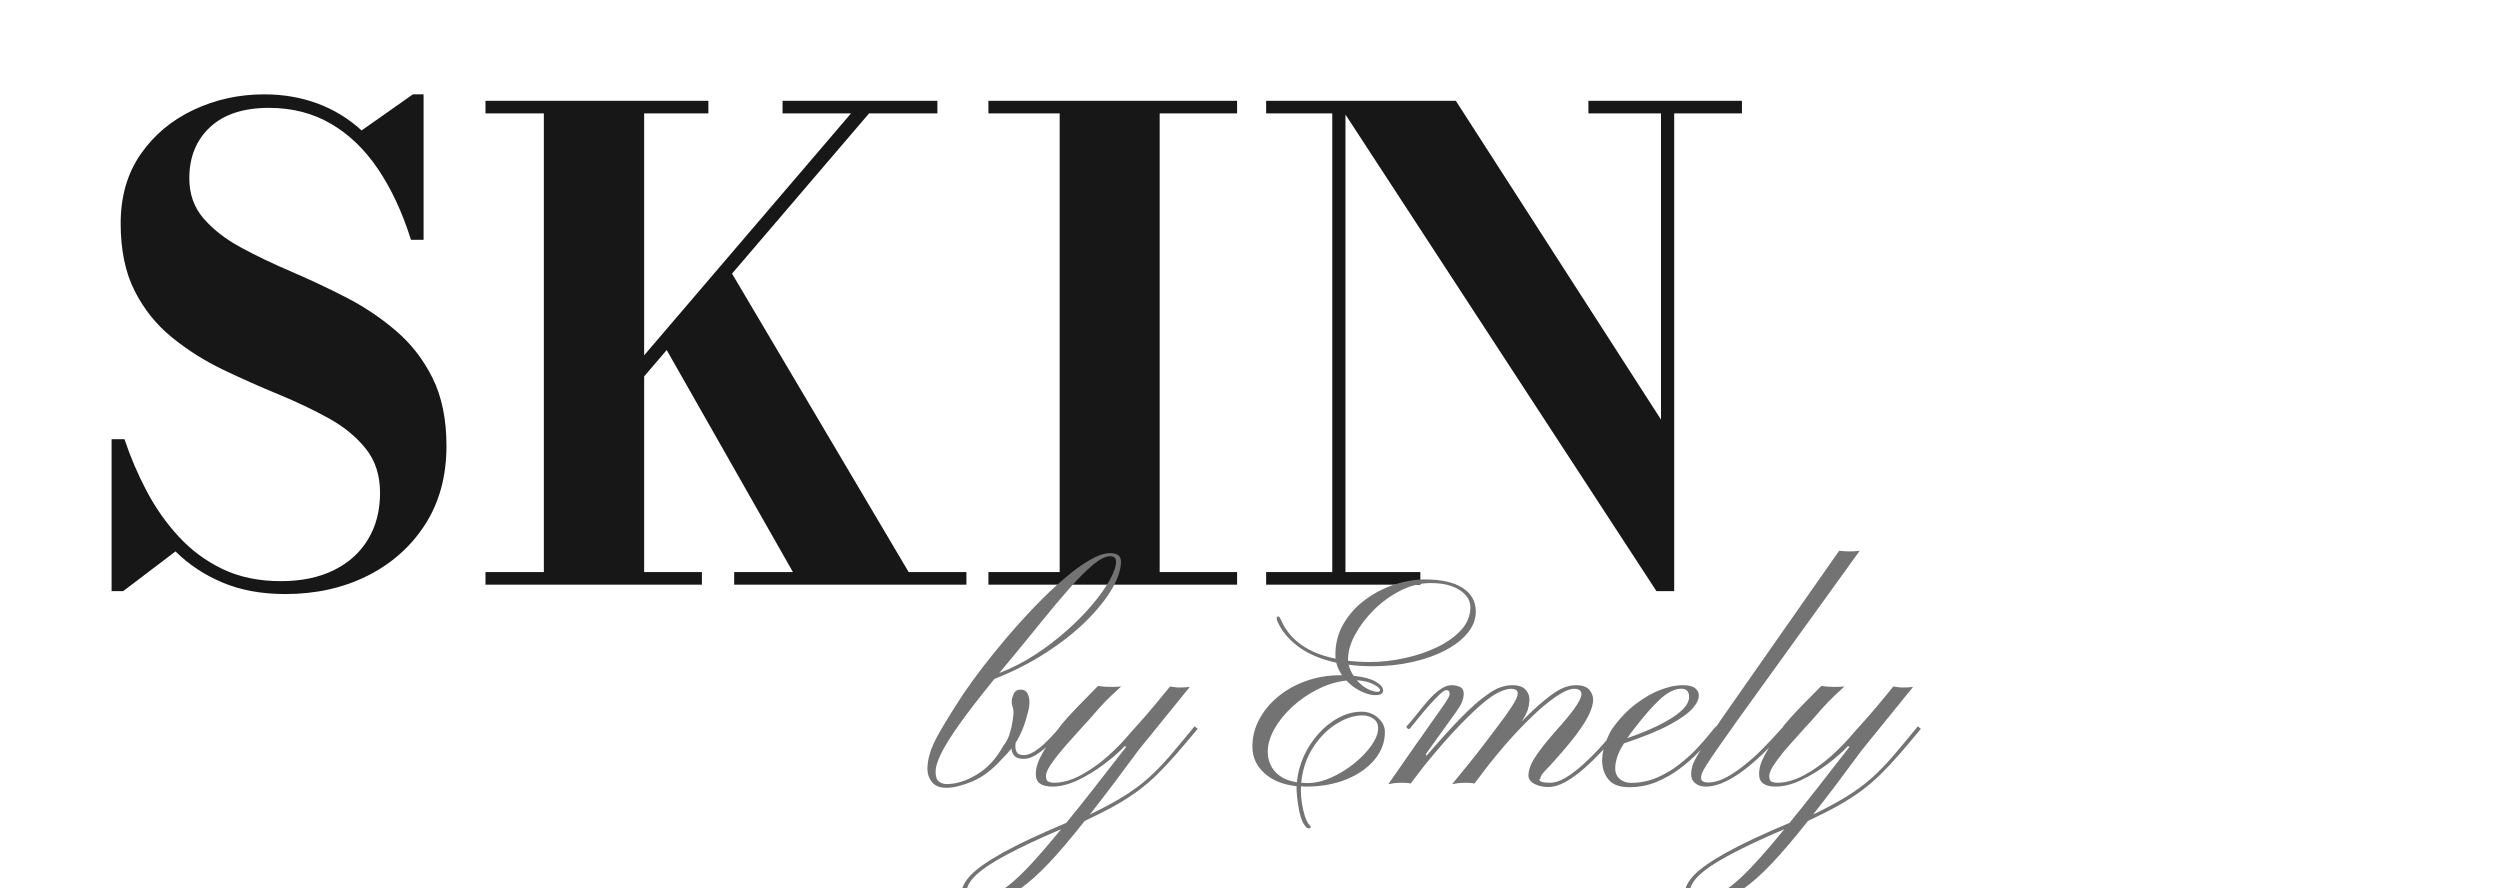
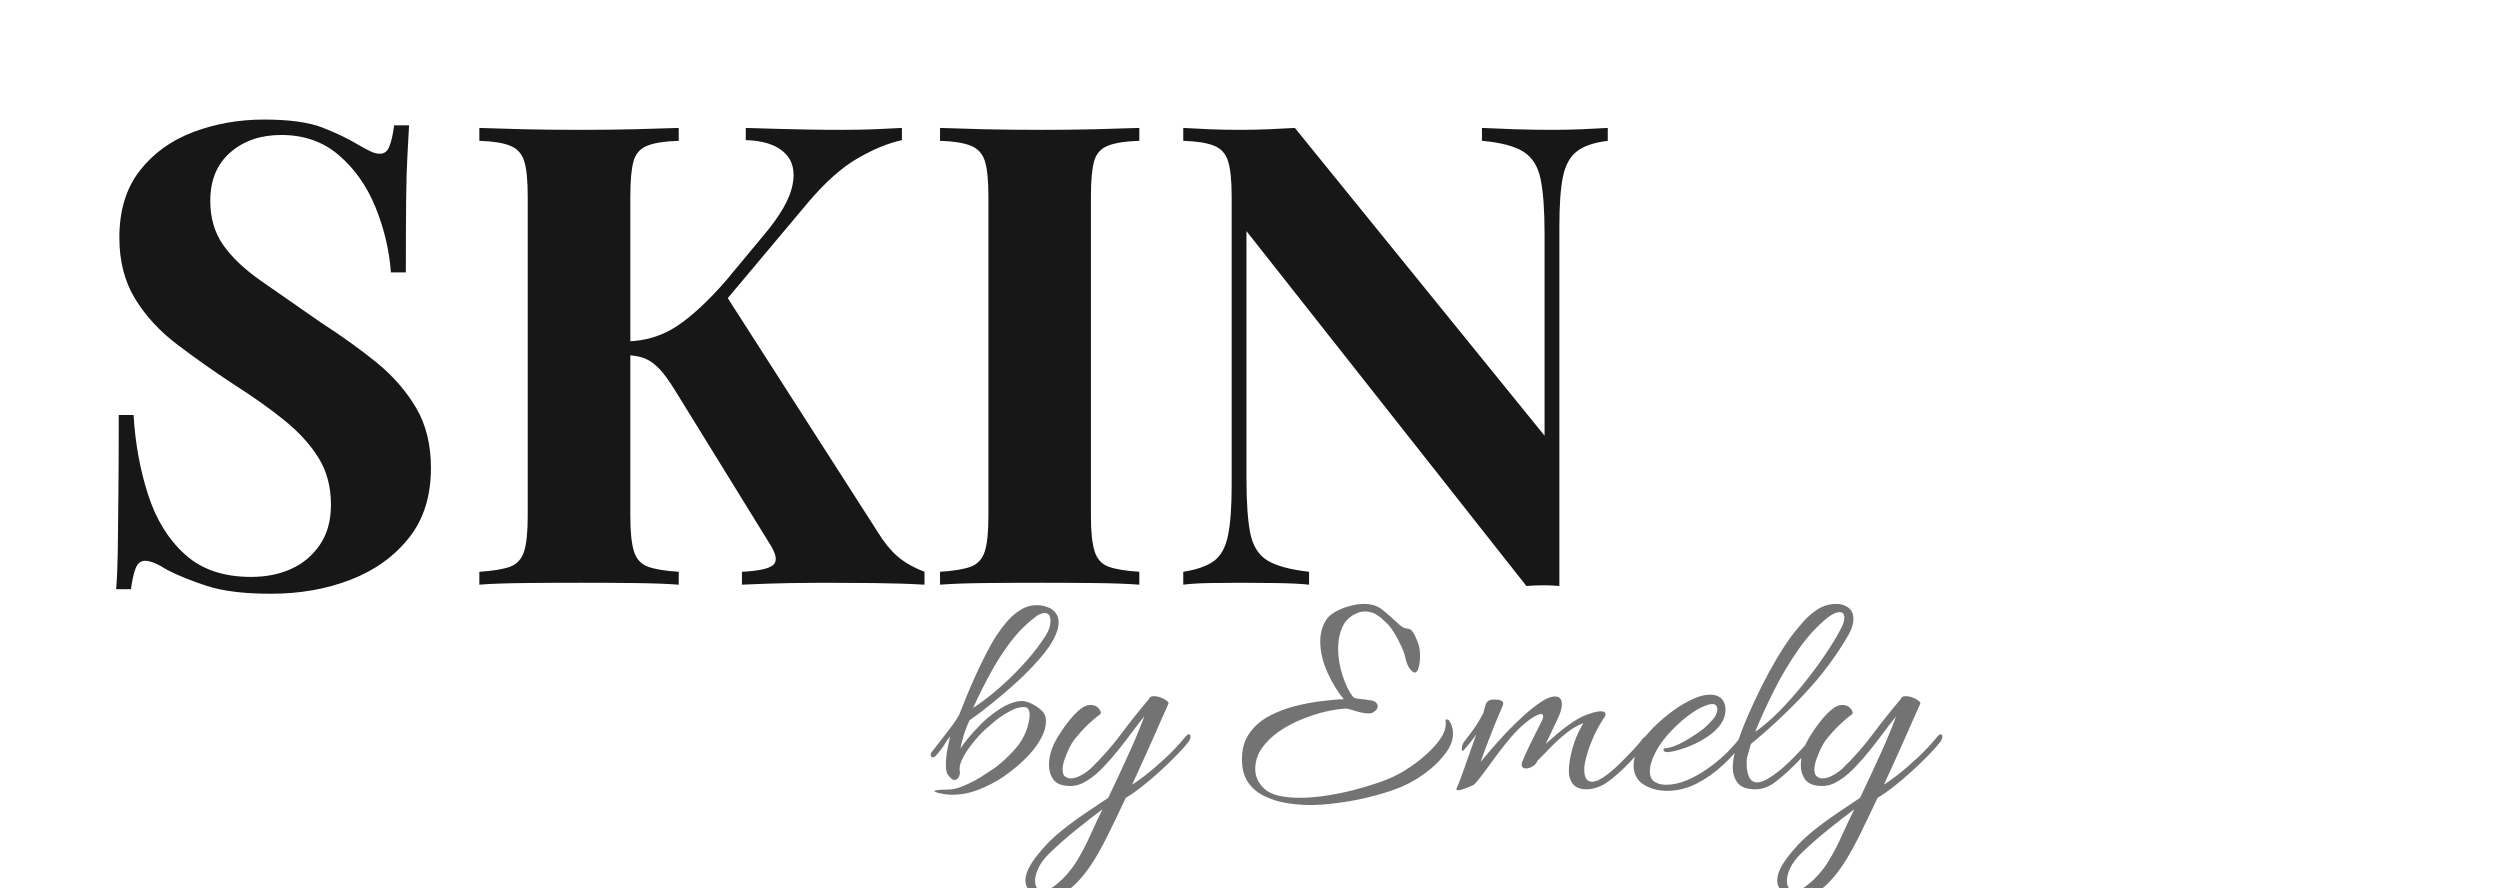
<svg xmlns="http://www.w3.org/2000/svg" viewBox="0 0 248 88" fill="none" role="img" aria-labelledby="logo-header-title">
-   <path fill="#171717" d="M28.32 58.93Q24.77 58.93 22.08 57.79Q19.39 56.66 17.41 54.70L12.22 58.64L11.07 58.64L11.07 43.57L12.35 43.57Q13.22 46.19 14.54 48.70Q15.87 51.22 17.73 53.23Q19.58 55.25 22.08 56.45Q24.58 57.65 27.87 57.65Q30.91 57.65 33.12 56.56Q35.33 55.47 36.51 53.50Q37.70 51.54 37.70 48.88Q37.70 46.29 36.30 44.53Q34.91 42.77 32.62 41.50Q30.34 40.24 27.58 39.10Q24.83 37.97 22.10 36.66Q19.36 35.34 17.06 33.47Q14.75 31.60 13.36 28.86Q11.97 26.13 11.97 22.16Q11.97 18.16 13.95 15.30Q15.94 12.43 19.20 10.90Q22.46 9.36 26.21 9.36Q29.06 9.36 31.50 10.27Q33.95 11.18 35.87 12.94L40.96 9.36L42.02 9.36L42.02 23.79L40.77 23.79Q39.49 19.73 37.52 16.80Q35.55 13.87 32.85 12.29Q30.14 10.70 26.69 10.70Q22.88 10.70 20.83 12.62Q18.78 14.54 18.78 17.68Q18.78 20.02 20.16 21.63Q21.54 23.25 23.81 24.50Q26.08 25.74 28.82 26.91Q31.55 28.08 34.27 29.47Q36.99 30.86 39.26 32.80Q41.54 34.74 42.91 37.50Q44.29 40.27 44.29 44.24Q44.29 48.72 42.18 52.02Q40.06 55.31 36.45 57.12Q32.83 58.93 28.32 58.93M58.11 44.11L56.32 44.11L84.42 11.25L77.63 11.25L77.63 10L92.99 10L92.99 11.25L86.21 11.25L58.11 44.11M69.63 58L48.16 58L48.16 56.75L53.95 56.75L53.95 11.25L48.16 11.25L48.16 10L70.27 10L70.27 11.25L63.90 11.25L63.90 56.75L69.63 56.75L69.63 58M95.87 58L72.83 58L72.83 56.75L78.66 56.75L65.60 33.78L72.19 26.42L90.14 56.75L95.87 56.75L95.87 58M122.72 58L98.05 58L98.05 56.75L105.12 56.75L105.12 11.25L98.05 11.25L98.05 10L122.72 10L122.72 11.25L115.04 11.25L115.04 56.75L122.72 56.75L122.72 58M125.60 10L133.47 10L133.47 56.75L140.90 56.75L140.90 58L125.60 58L125.60 56.75L132.16 56.75L132.16 11.25L125.60 11.25L125.60 10M157.57 10L172.80 10L172.80 11.25L166.08 11.25L166.08 58.64L164.32 58.64L132.58 10L144.42 10L164.77 41.62L164.77 11.25L157.57 11.25" />
-   <path fill="#737373" d="M93.88 78.15Q92.91 78.15 92.45 77.58Q92 77.02 92 76.26Q92 74.85 92.97 73.06Q93.95 71.28 95.59 68.80Q96.37 67.64 97.49 66.18Q98.62 64.71 99.95 63.15Q101.29 61.58 102.71 60.11Q104.13 58.63 105.51 57.45Q106.88 56.26 108.08 55.57Q109.27 54.87 110.13 54.87Q111.20 54.87 111.20 55.71Q111.20 56.85 110.33 58.38Q109.45 59.91 107.79 61.56Q106.14 63.21 103.82 64.71Q101.51 66.22 98.65 67.35Q96.39 70.12 95.12 71.92Q93.85 73.72 93.33 74.81Q92.81 75.89 92.81 76.54Q92.81 77.30 93.15 77.54Q93.49 77.78 93.90 77.78Q95.33 77.78 96.89 76.84Q98.46 75.91 99.53 73.99Q99.95 73.47 100.17 72.76Q100.38 72.05 100.46 71.47Q100.54 70.90 100.54 70.79Q100.55 70.37 100.45 70.11Q100.35 69.86 100.36 69.52Q100.39 69.17 100.58 68.79Q100.76 68.41 101.27 68.41Q101.73 68.41 101.93 68.80Q102.14 69.20 102.12 69.75Q102.11 69.94 102.09 70.14Q102.06 70.34 102 70.53Q101.76 71.53 101.46 72.28Q101.17 73.03 100.75 73.69Q100.73 73.80 100.73 73.91Q100.73 74.02 100.73 74.13Q100.73 74.37 100.86 74.62Q100.99 74.88 101.55 74.91Q102.03 74.91 102.59 74.56Q103.15 74.21 103.67 73.71Q104.19 73.21 104.60 72.75Q105.01 72.29 105.18 72.05L105.49 72.30Q105.26 72.57 104.82 73.06Q104.39 73.55 103.84 74.06Q103.29 74.57 102.71 74.92Q102.12 75.28 101.55 75.28Q100.92 75.28 100.65 75Q100.38 74.72 100.33 74.25Q99.95 74.75 99.40 75.29Q97.96 76.89 96.45 77.52Q94.93 78.15 93.88 78.15M100.42 65.21L99.13 66.76Q100.99 66.05 102.71 64.93Q104.42 63.81 105.88 62.50Q107.34 61.20 108.42 59.90Q109.50 58.61 110.11 57.50Q110.71 56.39 110.71 55.71Q110.71 55.18 110.13 55.18Q109.45 55.18 108.42 56.03Q107.40 56.89 106.12 58.33Q104.85 59.78 103.40 61.56Q101.96 63.35 100.42 65.21M96.67 89.53Q96.04 89.53 95.72 89.21Q95.40 88.88 95.40 88.55Q95.40 87.76 96.31 86.80Q97.23 85.84 99.49 84.58Q101.76 83.32 105.77 81.63Q106.99 80.15 108.45 78.28Q109.92 76.40 111.73 74.07L111.57 74.02Q110.75 74.89 109.51 75.82Q108.27 76.75 106.93 77.39Q105.58 78.03 104.39 78.03Q102.75 78.03 102.75 76.81Q102.75 76.29 102.94 75.74Q103.12 75.19 103.65 74.31Q104.19 73.43 105.26 71.92Q105.93 71.10 106.88 70.13Q107.82 69.17 108.92 68.05Q109.39 68.10 109.61 68.12Q109.84 68.14 110.18 68.14Q110.82 68.14 111.22 68.10Q110.21 69.01 109.60 69.64Q108.99 70.28 108.50 70.86Q108.01 71.44 107.32 72.17Q106.99 72.55 106.40 73.20Q105.81 73.84 105.21 74.56Q104.60 75.29 104.18 75.93Q103.76 76.58 103.76 76.97Q103.76 77.46 104.03 77.55Q104.29 77.65 104.51 77.65Q105.83 77.65 107.23 76.89Q108.63 76.14 109.92 74.99Q111.20 73.84 112.19 72.64Q113.68 71 114.58 69.91Q115.48 68.83 116.07 68.10Q116.23 68.13 116.48 68.16Q116.73 68.20 116.98 68.20Q117.17 68.20 117.50 68.19Q117.84 68.17 118.03 68.14L112.93 74.43Q111.54 76.32 110.35 77.90Q109.15 79.48 108.11 80.80Q110.13 79.83 111.50 78.97Q112.87 78.12 113.93 77.17Q114.98 76.23 116.04 75Q117.09 73.77 118.50 72.05L118.81 72.30Q117.59 73.77 116.63 74.87Q115.67 75.96 114.79 76.83Q113.91 77.69 112.92 78.43Q111.92 79.17 110.65 79.89Q109.37 80.61 107.60 81.44Q105.54 84.05 104.02 85.65Q102.50 87.24 101.30 88.09Q100.10 88.93 99 89.23Q97.90 89.53 96.67 89.53M96.73 89.13Q97.55 89.13 98.34 88.84Q99.13 88.55 100.08 87.81Q101.02 87.07 102.28 85.72Q103.53 84.37 105.26 82.26Q101.92 83.68 99.84 84.80Q97.77 85.91 96.82 86.81Q95.87 87.71 95.87 88.55Q95.87 88.71 96.07 88.92Q96.28 89.13 96.73 89.13M129.85 82.17Q129.79 82.17 129.71 82.15Q129.63 82.12 129.50 81.97Q129.22 81.66 129.03 81.03Q128.84 80.40 128.75 79.68Q128.65 78.97 128.62 78.41L128.62 77.99Q126.61 77.77 125.44 76.71Q124.27 75.66 124.24 74.16Q124.21 72.74 124.87 71.45Q125.53 70.16 126.73 69.15Q127.93 68.14 129.54 67.56Q131.16 66.98 133.04 66.98L133.13 66.98Q132.74 66.44 132.56 65.74Q130.28 65.24 128.83 64.17Q127.38 63.10 126.75 61.70Q126.69 61.59 126.67 61.48Q126.66 61.37 126.66 61.33Q126.66 61.15 126.78 61.15Q126.94 61.15 127.08 61.51Q128.40 64.51 132.49 65.34Q132.47 65.24 132.47 65.01Q132.46 63.29 133.26 61.91Q134.06 60.52 135.38 59.53Q136.71 58.53 138.29 58Q139.87 57.48 141.39 57.48Q143.77 57.48 145.09 58.32Q146.40 59.16 146.40 60.67Q146.40 61.80 145.59 62.79Q144.78 63.78 143.36 64.52Q141.95 65.26 140.11 65.67Q138.26 66.09 136.19 66.09Q134.86 66.09 133.79 65.94Q133.91 66.49 134.28 67.04Q135.71 67.19 136.45 67.61Q137.19 68.04 137.21 68.49Q137.21 68.96 136.44 68.96Q135.80 68.96 135 68.57Q134.20 68.19 133.56 67.51Q132.12 67.67 130.73 68.37Q129.34 69.06 128.21 70.10Q127.08 71.13 126.42 72.32Q125.75 73.50 125.76 74.63Q125.79 75.80 126.53 76.59Q127.26 77.38 128.65 77.60Q128.77 76.29 129.33 75.03Q129.90 73.78 130.79 72.79Q131.68 71.79 132.79 71.20Q133.89 70.60 135.10 70.60Q136 70.60 136.69 71.20Q137.38 71.80 137.38 72.62Q137.38 74.15 136.34 75.38Q135.30 76.61 133.54 77.32Q131.77 78.03 129.59 78.03Q129.44 78.03 129.32 78.02Q129.19 78.01 129.06 78.01Q129.05 78.12 129.05 78.23Q129.05 78.34 129.05 78.45Q129.05 79 129.15 79.68Q129.25 80.36 129.44 80.94Q129.63 81.53 129.88 81.82Q130.03 81.98 130.03 82.04Q130.03 82.17 129.85 82.17M135.93 65.67Q137.57 65.67 139.31 65.29Q141.06 64.92 142.54 64.21Q144.03 63.50 144.95 62.49Q145.86 61.49 145.86 60.23Q145.86 59.24 144.81 58.54Q143.75 57.84 141.92 57.84Q140.41 57.84 138.95 58.58Q137.48 59.32 136.31 60.48Q135.14 61.64 134.44 62.93Q133.73 64.23 133.73 65.34L133.73 65.55Q134.25 65.61 134.80 65.64Q135.34 65.67 135.93 65.67M136.66 68.63Q136.90 68.63 136.90 68.45Q136.88 68.20 136.22 67.87Q135.56 67.54 134.60 67.48Q135.05 68 135.61 68.31Q136.17 68.63 136.66 68.63M129.68 77.68Q130.83 77.68 132.06 77.13Q133.29 76.58 134.35 75.72Q135.40 74.87 136.06 73.93Q136.71 72.99 136.71 72.23Q136.71 71.63 136.25 71.30Q135.80 70.97 135.13 70.97Q133.91 70.97 132.58 71.80Q131.26 72.62 130.27 74.13Q129.28 75.63 129.08 77.65Q129.22 77.66 129.38 77.67Q129.53 77.68 129.68 77.68M153.58 78.07Q152.79 78.07 152.21 77.76Q151.62 77.44 151.62 76.93Q151.62 76.54 151.82 75.99Q152.01 75.45 152.70 74.51Q153.39 73.56 154.83 71.95Q155.97 70.65 156.42 69.93Q156.88 69.21 156.88 68.86Q156.88 68.65 156.72 68.49Q156.56 68.33 156.13 68.33Q155.78 68.33 155.24 68.58Q154.70 68.83 153.74 69.55Q152.60 70.41 151.06 71.99Q149.51 73.56 147.63 75.93L146.27 77.72Q145.92 77.65 145.44 77.65Q144.92 77.65 144.57 77.70Q144.21 77.75 144.05 77.79Q144.91 76.74 145.39 76.15Q145.86 75.57 146.15 75.21Q146.43 74.85 146.70 74.51Q146.96 74.16 147.39 73.61Q147.81 73.05 148.59 72.02Q149.44 70.91 149.85 70.27Q150.27 69.64 150.42 69.31Q150.56 68.98 150.56 68.79Q150.56 68.33 149.85 68.33Q149.48 68.33 148.87 68.59Q148.25 68.84 147.34 69.56Q146.33 70.37 144.80 71.95Q143.27 73.53 141.31 75.93L139.94 77.72Q139.74 77.68 139.53 77.66Q139.31 77.65 139.11 77.65Q138.58 77.65 138.22 77.70Q137.86 77.75 137.72 77.79Q139.36 75.42 140.46 73.86Q141.56 72.30 142.22 71.36Q142.89 70.43 143.22 69.94Q143.55 69.45 143.67 69.23Q143.78 69.02 143.80 68.89Q143.83 68.46 143.47 68.46Q143.27 68.46 142.83 68.87Q142.39 69.28 141.84 69.90Q141.29 70.51 140.76 71.17Q140.24 71.82 139.84 72.30Q139.74 72.36 139.58 72.23Q139.49 72.10 139.53 72.05Q139.96 71.60 140.49 70.92Q141.03 70.24 141.61 69.56Q142.20 68.87 142.82 68.42Q143.43 67.97 144 67.97Q144.43 67.97 144.84 68.15Q145.26 68.33 145.19 69.02Q145.17 69.25 145.04 69.61Q144.91 69.97 144.51 70.53L141.44 74.81L141.51 74.97Q143.56 72.59 144.98 71.15Q146.40 69.71 147.30 69.08Q148.15 68.43 148.78 68.20Q149.42 67.97 150.01 67.97Q150.95 67.97 151.35 68.43Q151.75 68.89 151.72 69.45Q151.69 69.97 151.56 70.40Q151.43 70.82 150.95 71.57Q152.22 70.27 153.23 69.45Q154.33 68.55 155.02 68.26Q155.72 67.97 156.32 67.97Q157.27 67.97 157.66 68.43Q158.05 68.89 158.04 69.45Q158.02 70.03 157.65 70.84Q157.27 71.66 156.37 72.87Q155.47 74.07 153.85 75.85Q153.08 76.64 152.94 76.86Q152.79 77.09 152.79 77.28L152.69 77.30Q152.69 77.65 153.76 77.65Q154.48 77.65 155.33 77.14Q156.17 76.62 157.03 75.85Q157.89 75.07 158.64 74.26Q159.38 73.44 159.90 72.83Q160.41 72.21 160.55 72.05L160.86 72.30Q160.69 72.49 160.15 73.13Q159.62 73.77 158.84 74.59Q158.06 75.42 157.16 76.22Q156.25 77.02 155.33 77.55Q154.40 78.07 153.58 78.07M161.62 78.09Q160.19 78.09 159.57 77.34Q158.96 76.59 158.93 75.51Q158.91 74.72 159.25 73.75Q159.59 72.79 159.95 72.27Q161.04 70.76 162.30 69.81Q163.56 68.86 164.77 68.41Q165.97 67.97 166.90 67.97Q167.79 67.97 168.15 68.26Q168.51 68.55 168.52 68.93Q168.57 69.50 167.92 70.26Q167.26 71.01 165.64 71.89Q164.01 72.77 161.10 73.74Q160.58 74.56 160.41 75.15Q160.23 75.74 160.23 76.21Q160.23 76.90 160.69 77.28Q161.16 77.66 161.79 77.66Q163.16 77.66 164.37 77.14Q165.58 76.62 166.58 75.83Q167.59 75.04 168.35 74.23Q169.11 73.42 169.59 72.81Q170.08 72.20 170.24 72.05L170.54 72.30Q170.33 72.49 169.81 73.14Q169.29 73.78 168.49 74.62Q167.69 75.45 166.65 76.24Q165.61 77.03 164.34 77.56Q163.07 78.09 161.62 78.09M161.43 73.22Q164.28 72.23 165.92 71.17Q167.56 70.10 167.56 69.14Q167.56 68.32 166.79 68.32Q165.81 68.32 164.67 69.37Q163.53 70.43 162 72.43Q161.68 72.84 161.43 73.22M169.18 78.03Q168.57 78.03 168.16 77.69Q167.76 77.34 167.76 76.84Q167.76 76.45 167.86 76.07Q167.95 75.70 168.28 75.11Q168.61 74.51 169.29 73.50Q169.96 72.49 171.12 70.82L182.44 54.64Q182.64 54.65 182.96 54.68Q183.27 54.71 183.86 54.69Q183.98 54.69 184.13 54.67Q184.29 54.65 184.48 54.64L172.43 71.35Q171.12 73.20 170.37 74.27Q169.62 75.35 169.27 75.91Q168.92 76.48 168.83 76.72Q168.74 76.96 168.74 77.14Q168.74 77.62 169.43 77.62Q170.30 77.62 171.26 77.11Q172.21 76.59 173.15 75.82Q174.09 75.06 174.88 74.25Q175.67 73.44 176.22 72.83Q176.77 72.21 176.95 72.05L177.24 72.30Q177.05 72.49 176.48 73.12Q175.91 73.75 175.07 74.58Q174.24 75.41 173.25 76.20Q172.26 76.99 171.21 77.51Q170.16 78.03 169.18 78.03M168.42 89.53Q167.79 89.53 167.47 89.21Q167.15 88.88 167.15 88.55Q167.15 87.76 168.06 86.80Q168.98 85.84 171.24 84.58Q173.50 83.32 177.52 81.63Q178.73 80.15 180.20 78.28Q181.66 76.40 183.48 74.07L183.32 74.02Q182.50 74.89 181.26 75.82Q180.02 76.75 178.67 77.39Q177.33 78.03 176.14 78.03Q174.50 78.03 174.50 76.81Q174.50 76.29 174.68 75.74Q174.87 75.19 175.40 74.31Q175.94 73.43 177 71.92Q177.68 71.10 178.62 70.13Q179.57 69.17 180.67 68.05Q181.14 68.10 181.36 68.12Q181.59 68.14 181.93 68.14Q182.57 68.14 182.97 68.10Q181.96 69.01 181.35 69.64Q180.74 70.28 180.25 70.86Q179.76 71.44 179.07 72.17Q178.73 72.55 178.15 73.20Q177.56 73.84 176.95 74.56Q176.35 75.29 175.93 75.93Q175.51 76.58 175.51 76.97Q175.51 77.46 175.77 77.55Q176.04 77.65 176.26 77.65Q177.58 77.65 178.98 76.89Q180.37 76.14 181.66 74.99Q182.95 73.84 183.93 72.64Q185.43 71 186.33 69.91Q187.23 68.83 187.82 68.10Q187.98 68.13 188.23 68.16Q188.47 68.20 188.72 68.20Q188.91 68.20 189.25 68.19Q189.59 68.17 189.78 68.14L184.68 74.43Q183.29 76.32 182.10 77.90Q180.90 79.48 179.86 80.80Q181.88 79.83 183.25 78.97Q184.62 78.12 185.68 77.17Q186.73 76.23 187.79 75Q188.84 73.77 190.25 72.05L190.55 72.30Q189.34 73.77 188.38 74.87Q187.42 75.96 186.54 76.83Q185.66 77.69 184.67 78.43Q183.67 79.17 182.40 79.89Q181.12 80.61 179.35 81.44Q177.28 84.05 175.77 85.65Q174.25 87.24 173.05 88.09Q171.85 88.93 170.75 89.23Q169.65 89.53 168.42 89.53M168.48 89.13Q169.30 89.13 170.09 88.84Q170.88 88.55 171.83 87.81Q172.77 87.07 174.02 85.72Q175.28 84.37 177 82.26Q173.67 83.68 171.59 84.80Q169.52 85.91 168.57 86.81Q167.62 87.71 167.62 88.55Q167.62 88.71 167.82 88.92Q168.03 89.13 168.48 89.13" />
+   <path fill="#171717" d="M26.18 11.86Q29.95 11.86 32 12.66Q34.05 13.46 35.52 14.35Q36.29 14.80 36.77 15.02Q37.25 15.25 37.70 15.25Q38.34 15.25 38.62 14.54Q38.91 13.84 39.10 12.43L40.58 12.43Q40.51 13.65 40.42 15.34Q40.32 17.04 40.29 19.79Q40.26 22.54 40.26 27.02L38.78 27.02Q38.53 23.70 37.25 20.56Q35.97 17.42 33.63 15.41Q31.30 13.39 27.90 13.39Q24.83 13.39 22.85 15.12Q20.86 16.85 20.86 19.92Q20.86 22.48 22.14 24.30Q23.42 26.13 25.89 27.86Q28.35 29.58 31.87 32.02Q34.94 34 37.38 35.98Q39.81 37.97 41.28 40.46Q42.75 42.96 42.75 46.42Q42.75 50.64 40.54 53.39Q38.34 56.14 34.75 57.52Q31.17 58.90 26.88 58.90Q22.91 58.90 20.54 58.13Q18.18 57.36 16.58 56.53Q15.17 55.63 14.40 55.63Q13.76 55.63 13.47 56.34Q13.18 57.04 12.99 58.45L11.52 58.45Q11.65 56.91 11.68 54.86Q11.71 52.82 11.74 49.52Q11.78 46.22 11.78 41.17L13.25 41.17Q13.50 45.39 14.69 49.07Q15.87 52.75 18.34 54.99Q20.80 57.23 24.90 57.23Q27.14 57.23 28.90 56.43Q30.66 55.63 31.74 54.03Q32.83 52.43 32.83 50.06Q32.83 47.38 31.58 45.39Q30.34 43.41 28.19 41.68Q26.05 39.95 23.23 38.16Q20.22 36.18 17.60 34.19Q14.98 32.21 13.41 29.65Q11.84 27.09 11.84 23.57Q11.84 19.54 13.86 16.94Q15.87 14.35 19.17 13.10Q22.46 11.86 26.18 11.86M89.47 12.69L89.47 13.90Q87.42 14.35 85.09 15.70Q82.75 17.04 80.19 20.05L68.16 34.38L71.87 29.07L87.10 52.82Q88 54.29 89.02 55.18Q90.05 56.08 91.71 56.72L91.71 58Q89.47 57.87 86.72 57.84Q83.97 57.81 81.73 57.81Q80.38 57.81 78.46 57.84Q76.54 57.87 73.60 58L73.60 56.72Q76.22 56.59 76.77 55.98Q77.31 55.38 76.29 53.84L67.01 38.80Q66.11 37.33 65.41 36.59Q64.70 35.86 64 35.57Q63.30 35.28 62.14 35.22L62.14 33.87Q64.96 33.81 67.17 32.34Q69.38 30.86 72 27.86L75.78 23.31Q78.21 20.43 78.62 18.35Q79.04 16.27 77.79 15.12Q76.54 13.97 73.98 13.90L73.98 12.69Q75.58 12.75 77.02 12.78Q78.46 12.82 80.03 12.85Q81.60 12.88 83.46 12.88Q85.31 12.88 86.82 12.82Q88.32 12.75 89.47 12.69M67.33 12.69L67.33 13.97Q65.28 14.03 64.22 14.45Q63.17 14.86 62.85 15.98Q62.53 17.10 62.53 19.47L62.53 51.22Q62.53 53.52 62.88 54.67Q63.23 55.82 64.26 56.21Q65.28 56.59 67.33 56.72L67.33 58Q65.60 57.87 62.98 57.84Q60.35 57.81 57.66 57.81Q54.59 57.81 51.87 57.84Q49.15 57.87 47.55 58L47.55 56.72Q49.60 56.59 50.62 56.21Q51.65 55.82 52 54.67Q52.35 53.52 52.35 51.22L52.35 19.47Q52.35 17.10 52 15.98Q51.65 14.86 50.59 14.45Q49.54 14.03 47.55 13.97L47.55 12.69Q49.15 12.75 51.87 12.82Q54.59 12.88 57.66 12.88Q60.35 12.88 62.98 12.82Q65.60 12.75 67.33 12.69M113.02 12.69L113.02 13.97Q110.98 14.03 109.92 14.45Q108.86 14.86 108.54 15.98Q108.22 17.10 108.22 19.47L108.22 51.22Q108.22 53.52 108.58 54.67Q108.93 55.82 109.95 56.21Q110.98 56.59 113.02 56.72L113.02 58Q111.30 57.87 108.67 57.84Q106.05 57.81 103.36 57.81Q100.22 57.81 97.57 57.84Q94.91 57.87 93.25 58L93.25 56.72Q95.30 56.59 96.32 56.21Q97.34 55.82 97.70 54.67Q98.05 53.52 98.05 51.22L98.05 19.47Q98.05 17.10 97.70 15.98Q97.34 14.86 96.29 14.45Q95.23 14.03 93.25 13.97L93.25 12.69Q94.91 12.75 97.57 12.82Q100.22 12.88 103.36 12.88Q106.05 12.88 108.67 12.82Q111.30 12.75 113.02 12.69M159.49 12.69L159.49 13.97Q157.44 14.22 156.42 15.02Q155.39 15.82 155.04 17.55Q154.69 19.28 154.69 22.42L154.69 58.13Q153.92 58.06 153.12 58.06Q152.32 58.06 151.42 58.13L123.65 22.93L123.65 47.50Q123.65 51.02 124.03 52.91Q124.42 54.80 125.73 55.60Q127.04 56.40 129.86 56.72L129.86 58Q128.64 57.87 126.66 57.84Q124.67 57.81 122.94 57.81Q121.47 57.81 119.94 57.84Q118.40 57.87 117.38 58L117.38 56.72Q119.42 56.40 120.45 55.63Q121.47 54.86 121.82 53.10Q122.18 51.34 122.18 48.27L122.18 19.47Q122.18 17.10 121.82 15.98Q121.47 14.86 120.42 14.45Q119.36 14.03 117.38 13.97L117.38 12.69Q118.40 12.75 119.94 12.82Q121.47 12.88 122.94 12.88Q124.48 12.88 125.89 12.82Q127.30 12.75 128.45 12.69L153.22 43.22L153.22 23.18Q153.22 19.66 152.83 17.78Q152.45 15.89 151.14 15.06Q149.82 14.22 147.01 13.97L147.01 12.69Q148.22 12.75 150.21 12.82Q152.19 12.88 153.92 12.88Q155.46 12.88 156.96 12.82Q158.46 12.75 159.49 12.69" />
+   <path fill="#737373" d="M94.40 78.84Q94.10 78.84 93.69 78.78Q93.29 78.72 92.99 78.63Q92.69 78.54 92.69 78.48Q92.69 78.42 92.97 78.38Q93.26 78.33 93.98 78.33Q94.73 78.33 95.61 77.95Q96.50 77.58 97.31 77.07Q98.12 76.56 98.69 76.17Q99.59 75.51 100.55 74.47Q101.51 73.44 101.90 72.21Q101.96 72 102.05 71.64Q102.14 71.28 102.14 70.92Q102.14 70.59 102.02 70.36Q101.90 70.14 101.57 70.14Q100.97 70.14 100.33 70.47Q99.68 70.80 99.09 71.23Q98.51 71.67 98.09 72.06Q97.73 72.33 97.22 72.87Q96.71 73.41 96.22 74.07Q95.72 74.73 95.42 75.38Q95.12 76.02 95.21 76.53Q95.27 76.65 95.14 77.01Q95 77.37 94.67 77.37Q94.40 77.37 94.04 76.86Q93.83 76.62 93.83 75.87Q93.83 75.18 93.98 74.37Q94.13 73.56 94.25 73.05Q93.95 73.41 93.72 73.81Q93.50 74.22 92.81 75Q92.69 75.12 92.54 75.12Q92.33 75.12 92.33 74.88Q92.33 74.70 92.45 74.58Q93.53 73.20 94.27 72.22Q95 71.25 95.18 70.83Q95.42 70.20 95.83 69.21Q96.23 68.22 96.74 67.09Q97.25 65.97 97.79 64.91Q98.33 63.84 98.84 63.06Q99.29 62.37 99.89 61.66Q100.49 60.96 101.24 60.50Q101.99 60.03 102.86 60.03Q103.19 60.03 103.58 60.12Q103.61 60.12 103.73 60.18L104.03 60.27Q104.09 60.30 104.12 60.30Q104.15 60.30 104.18 60.33Q105.02 60.84 105.02 61.74Q105.02 62.46 104.54 63.36Q104.12 64.20 103.17 65.30Q102.23 66.39 101.02 67.52Q99.80 68.64 98.53 69.67Q97.25 70.71 96.20 71.43Q95.90 72 95.66 72.75Q95.42 73.50 95.27 74.25Q95.87 73.38 96.62 72.56Q97.37 71.73 97.94 71.25Q98.87 70.47 99.75 70Q100.64 69.54 101.39 69.54Q101.75 69.54 102.28 69.78Q102.80 70.02 103.23 70.39Q103.67 70.77 103.73 71.19Q103.73 71.28 103.75 71.36Q103.76 71.43 103.76 71.52Q103.76 72.33 103.31 73.17Q102.86 74.01 102.19 74.76Q101.51 75.51 100.78 76.11Q100.04 76.71 99.47 77.10Q98.33 77.85 97.06 78.34Q95.78 78.84 94.40 78.84M96.53 70.23Q97.91 69.33 99.29 68.10Q100.67 66.87 101.86 65.52Q103.04 64.17 103.76 63Q104.21 62.28 104.21 61.59Q104.21 61.26 104.08 61.03Q103.94 60.81 103.64 60.81Q103.43 60.81 103.14 60.93Q102.86 61.05 102.53 61.35Q101.27 62.31 100.19 63.75Q99.11 65.19 98.21 66.86Q97.31 68.52 96.53 70.23M103.40 89.01Q103.04 88.92 102.77 88.83Q102.20 88.53 101.96 88.16Q101.72 87.78 101.72 87.36Q101.72 86.67 102.18 85.88Q102.65 85.08 103.40 84.24Q104.15 83.34 105.30 82.41Q106.46 81.48 107.72 80.63Q108.98 79.77 109.94 79.14Q110.45 78.09 111 76.89Q111.56 75.69 112.07 74.56Q112.58 73.44 112.95 72.51Q113.33 71.58 113.51 71.07Q113.03 71.64 112.40 72.50Q111.77 73.35 111.02 74.30Q110.27 75.24 109.47 76.08Q108.68 76.92 107.84 77.44Q107 77.97 106.19 77.97Q104.99 77.97 104.52 77.36Q104.06 76.74 104.06 75.90Q104.06 75.30 104.22 74.70Q104.39 74.10 104.66 73.59Q104.84 73.23 105.23 72.63Q105.62 72.03 106.13 71.40Q106.64 70.77 107.16 70.35Q107.69 69.93 108.17 69.93Q108.74 69.93 109.04 70.33Q109.34 70.74 109.10 70.89Q108.62 71.22 107.91 71.89Q107.21 72.57 106.52 73.44Q106.34 73.68 106.08 74.19Q105.83 74.70 105.62 75.28Q105.41 75.87 105.41 76.35Q105.41 76.56 105.47 76.75Q105.53 76.95 105.68 77.04Q105.92 77.22 106.22 77.22Q106.64 77.22 107.16 76.95Q107.69 76.68 108.17 76.26Q109.85 74.64 111.17 72.87Q112.49 71.10 113.96 69.36Q114.05 69.06 114.47 69.06Q114.95 69.06 115.47 69.34Q116 69.63 115.91 69.81Q115.64 70.41 115.20 71.40Q114.77 72.39 114.26 73.53Q113.75 74.67 113.24 75.80Q112.73 76.92 112.31 77.82Q112.67 77.64 113.60 76.92Q114.53 76.20 115.64 75.17Q116.75 74.13 117.65 73.02Q117.83 72.84 117.92 72.84Q118.10 72.84 118.10 73.08Q118.10 73.29 117.92 73.56Q117.47 74.16 116.67 74.97Q115.88 75.78 114.96 76.61Q114.05 77.43 113.18 78.11Q112.31 78.78 111.68 79.14Q110.75 81.12 109.88 82.88Q109.01 84.63 108.29 85.71Q107.81 86.46 107.12 87.24Q106.43 88.02 105.62 88.55Q104.81 89.07 103.91 89.07Q103.79 89.07 103.67 89.06Q103.55 89.04 103.40 89.01M103.49 88.35Q103.73 88.35 104.07 88.20Q104.42 88.05 104.81 87.72Q105.95 86.79 106.73 85.55Q107.51 84.30 108.13 82.92Q108.74 81.54 109.37 80.28Q108.20 81.15 106.73 82.33Q105.26 83.52 104.06 84.69Q103.34 85.41 103.01 86.11Q102.68 86.82 102.68 87.36Q102.68 88.35 103.49 88.35M130.01 79.86Q128.75 79.86 127.55 79.65Q126.35 79.44 125.36 78.94Q124.37 78.45 123.78 77.56Q123.20 76.68 123.20 75.30Q123.20 73.80 123.92 72.77Q124.64 71.73 125.81 71.08Q126.98 70.44 128.34 70.08Q129.71 69.72 131.01 69.56Q132.32 69.39 133.31 69.36Q132.41 68.31 131.69 66.72Q130.97 65.13 130.97 63.63Q130.97 63.09 131.09 62.58Q131.21 62.07 131.48 61.62Q131.78 61.08 132.44 60.70Q133.10 60.33 133.88 60.12Q134.66 59.91 135.32 59.91Q136.43 59.91 137.15 60.50Q137.87 61.08 138.50 61.68Q138.65 61.83 138.88 62.02Q139.10 62.22 139.37 62.31Q139.49 62.34 139.66 62.36Q139.82 62.37 139.94 62.46Q140.18 62.67 140.38 63.09Q140.57 63.51 140.69 63.84Q140.87 64.32 140.87 65.10Q140.87 65.70 140.73 66.21Q140.60 66.72 140.33 66.72Q140.18 66.72 139.94 66.45Q139.58 66.03 139.43 65.33Q139.28 64.62 138.98 64.05Q138.62 63.27 138.20 62.61Q137.78 61.95 137.18 61.47Q136.94 61.20 136.47 60.93Q136.01 60.66 135.41 60.66Q134.96 60.66 134.66 60.81Q133.61 61.23 133.17 62.19Q132.74 63.15 132.74 64.29Q132.74 65.67 133.19 67.03Q133.64 68.40 134.21 69.12Q134.36 69.30 134.94 69.34Q135.53 69.39 135.77 69.45Q136.25 69.48 136.46 69.66Q136.67 69.84 136.67 70.05Q136.67 70.38 136.28 70.62Q136.13 70.77 135.77 70.77Q135.26 70.77 134.63 70.58Q134 70.38 133.58 70.29Q132.68 70.32 131.51 70.59Q130.34 70.86 129.13 71.36Q127.91 71.85 126.87 72.57Q125.84 73.29 125.19 74.20Q124.55 75.12 124.52 76.20Q124.49 77.40 125.45 78.27Q126.41 79.14 128.96 79.14Q130.16 79.14 131.54 78.93Q132.92 78.72 134.25 78.38Q135.59 78.03 136.73 77.64Q137.87 77.25 138.59 76.86Q139.16 76.59 139.97 76.03Q140.78 75.48 141.57 74.76Q142.37 74.04 142.89 73.28Q143.42 72.51 143.42 71.79Q143.42 71.73 143.42 71.64Q143.42 71.55 143.39 71.49Q143.36 71.37 143.51 71.37Q143.66 71.37 143.72 71.43Q144.14 72.03 144.14 72.75Q144.14 73.71 143.46 74.64Q142.79 75.57 141.86 76.32Q140.93 77.07 140.15 77.49Q139.22 78.03 137.91 78.47Q136.61 78.90 135.19 79.22Q133.76 79.53 132.41 79.69Q131.06 79.86 130.01 79.86M144.65 78.39Q144.41 78.39 144.50 78.18Q144.62 77.97 144.93 77.11Q145.25 76.26 145.65 75.09Q146.06 73.92 146.45 72.84Q146.15 73.29 145.80 73.71Q145.46 74.13 145.22 74.40Q145.13 74.49 145.10 74.49Q145.01 74.49 145.01 74.31Q145.01 73.95 145.19 73.65Q145.82 72.84 146.15 72.38Q146.48 71.91 146.70 71.53Q146.93 71.16 147.17 70.68Q147.23 70.35 147.39 69.87Q147.56 69.39 148.19 69.39Q149.12 69.39 149.12 69.78Q149.12 69.90 149.06 70.03Q149 70.17 148.94 70.32Q148.58 71.13 148.16 72.18Q147.74 73.23 147.39 74.16Q147.05 75.09 146.87 75.60Q147.20 75.18 147.86 74.42Q148.52 73.65 149.37 72.73Q150.23 71.82 151.14 71Q152.06 70.17 152.87 69.63Q153.68 69.09 154.25 69.09Q154.94 69.09 154.94 69.87Q154.94 70.47 154.46 71.43Q154.25 71.88 153.89 72.64Q153.53 73.41 153.32 73.80Q153.86 73.32 154.55 72.73Q155.24 72.15 156 71.64Q156.77 71.13 157.43 70.89Q157.58 70.83 158.03 70.69Q158.48 70.56 158.81 70.56Q159.26 70.56 159.26 70.86Q159.26 71.07 159.05 71.31Q158.54 72.09 158.13 72.97Q157.73 73.86 157.49 74.64Q157.25 75.42 157.19 75.90Q157.16 76.02 157.16 76.13Q157.16 76.23 157.16 76.35Q157.16 77.55 157.94 77.55Q158.42 77.55 159.17 77.03Q159.92 76.50 160.70 75.73Q161.48 74.97 162.12 74.27Q162.77 73.56 163.01 73.20Q163.10 73.11 163.19 73.11Q163.31 73.11 163.38 73.20Q163.46 73.29 163.40 73.44Q163.13 73.95 162.48 74.72Q161.84 75.48 161.04 76.25Q160.25 77.01 159.50 77.55Q159.11 77.85 158.52 78.08Q157.94 78.30 157.34 78.30Q156.80 78.30 156.36 78.06Q155.93 77.82 155.72 77.16Q155.63 76.89 155.63 76.47Q155.63 75.81 155.81 74.97Q155.99 74.13 156.20 73.56Q156.35 73.14 156.60 72.61Q156.86 72.09 157.07 71.73Q156.14 72.09 155.27 72.81Q154.40 73.53 153.69 74.27Q152.99 75 152.51 75.48Q152.39 75.81 152.04 76.02Q151.70 76.23 151.40 76.23Q150.95 76.23 150.95 75.84Q150.95 75.69 151.04 75.48Q151.34 74.76 151.71 74Q152.09 73.23 152.40 72.60Q152.72 71.97 152.84 71.73Q153.08 71.31 153.08 71.07Q153.08 70.83 152.87 70.83Q152.66 70.83 152.18 71.10Q151.70 71.37 150.92 72.06Q150.29 72.63 149.54 73.55Q148.79 74.46 148.10 75.42Q147.41 76.38 146.88 77.07Q146.36 77.76 146.15 77.88Q145.97 77.97 145.44 78.18Q144.92 78.39 144.65 78.39M165.38 78.45Q164.03 78.45 163.04 77.82Q162.05 77.19 162.05 75.90Q162.05 75.21 162.47 74.22Q162.77 73.53 163.58 72.63Q164.39 71.73 165.47 70.88Q166.55 70.02 167.66 69.47Q168.77 68.91 169.67 68.91Q170 68.91 170.27 69Q170.78 69.18 170.97 69.57Q171.17 69.96 171.17 70.38Q171.17 70.77 171.05 71.13Q170.93 71.49 170.75 71.76Q170.21 72.57 169.20 73.20Q168.20 73.83 167.16 74.19Q166.13 74.55 165.47 74.61L165.41 74.61Q165.02 74.61 165.02 74.37Q165.02 74.22 165.26 74.22Q165.98 74.16 167.07 73.55Q168.17 72.93 169.01 72.27Q169.37 71.97 169.86 71.43Q170.36 70.89 170.36 70.38Q170.36 69.84 169.85 69.84Q169.58 69.84 169.29 69.96Q169.01 70.08 168.83 70.14Q167.96 70.56 166.91 71.44Q165.86 72.33 165 73.42Q164.15 74.52 163.82 75.63Q163.73 75.87 163.70 76.09Q163.67 76.32 163.67 76.53Q163.67 77.25 164.13 77.55Q164.60 77.85 165.26 77.85Q166.25 77.85 167.30 77.42Q168.35 76.98 169.34 76.29Q170.33 75.60 171.16 74.81Q171.98 74.01 172.55 73.26Q172.64 73.14 172.76 73.13Q172.88 73.11 172.91 73.17Q173.03 73.20 173.03 73.33Q173.03 73.47 172.97 73.59Q172.13 74.76 170.94 75.87Q169.76 76.98 168.33 77.72Q166.91 78.45 165.38 78.45M174.14 78.30Q172.88 78.30 172.38 77.67Q171.89 77.04 171.89 76.11Q171.89 75.24 172.29 73.92Q172.70 72.60 173.36 71.07Q174.02 69.54 174.78 68.03Q175.55 66.51 176.31 65.23Q177.08 63.96 177.65 63.18Q178.22 62.43 178.88 61.68Q179.54 60.93 180.35 60.42Q181.16 59.91 182.18 59.91Q182.87 59.91 183.36 60.28Q183.86 60.66 183.86 61.41Q183.86 61.71 183.75 62.10Q183.65 62.49 183.41 62.91Q181.58 66.09 179.04 68.79Q176.51 71.49 173.69 73.80Q173.57 74.25 173.46 74.61Q173.36 74.97 173.30 75.18Q173.27 75.33 173.27 75.50Q173.27 75.66 173.27 75.81Q173.27 76.53 173.51 77.07Q173.75 77.61 174.32 77.61Q174.86 77.61 175.65 77.08Q176.45 76.56 177.26 75.80Q178.07 75.03 178.73 74.31Q179.39 73.59 179.66 73.20Q179.75 73.11 179.84 73.11Q179.96 73.11 180.03 73.23Q180.11 73.35 180.02 73.53Q179.72 74.04 179.06 74.79Q178.40 75.54 177.59 76.31Q176.78 77.07 176.03 77.64Q175.10 78.30 174.14 78.30M174.11 72.60Q175.25 71.82 176.48 70.58Q177.71 69.33 178.89 67.86Q180.08 66.39 181.05 64.95Q182.03 63.51 182.63 62.34Q182.81 62.01 182.88 61.75Q182.96 61.50 182.96 61.29Q182.96 60.72 182.48 60.72Q182.06 60.72 181.43 61.17Q179.81 62.43 178.43 64.39Q177.05 66.36 175.97 68.52Q174.89 70.68 174.11 72.60M177.98 89.01Q177.62 88.92 177.35 88.83Q176.78 88.53 176.54 88.16Q176.30 87.78 176.30 87.36Q176.30 86.67 176.76 85.88Q177.23 85.08 177.98 84.24Q178.73 83.34 179.88 82.41Q181.04 81.48 182.30 80.63Q183.56 79.77 184.52 79.14Q185.03 78.09 185.58 76.89Q186.14 75.69 186.65 74.56Q187.16 73.44 187.53 72.51Q187.91 71.58 188.09 71.07Q187.61 71.64 186.98 72.50Q186.35 73.35 185.60 74.30Q184.85 75.24 184.05 76.08Q183.26 76.92 182.42 77.44Q181.58 77.97 180.77 77.97Q179.57 77.97 179.10 77.36Q178.64 76.74 178.64 75.90Q178.64 75.30 178.80 74.70Q178.97 74.10 179.24 73.59Q179.42 73.23 179.81 72.63Q180.20 72.03 180.71 71.40Q181.22 70.77 181.75 70.35Q182.27 69.93 182.75 69.93Q183.32 69.93 183.62 70.33Q183.92 70.74 183.68 70.89Q183.20 71.22 182.50 71.89Q181.79 72.57 181.10 73.44Q180.92 73.68 180.66 74.19Q180.41 74.70 180.20 75.28Q179.99 75.87 179.99 76.35Q179.99 76.56 180.05 76.75Q180.11 76.95 180.26 77.04Q180.50 77.22 180.80 77.22Q181.22 77.22 181.75 76.95Q182.27 76.68 182.75 76.26Q184.43 74.64 185.75 72.87Q187.07 71.10 188.54 69.36Q188.63 69.06 189.05 69.06Q189.53 69.06 190.05 69.34Q190.58 69.63 190.49 69.81Q190.22 70.41 189.78 71.40Q189.35 72.39 188.84 73.53Q188.33 74.67 187.82 75.80Q187.31 76.92 186.89 77.82Q187.25 77.64 188.18 76.92Q189.11 76.20 190.22 75.17Q191.33 74.13 192.23 73.02Q192.41 72.84 192.50 72.84Q192.68 72.84 192.68 73.08Q192.68 73.29 192.50 73.56Q192.05 74.16 191.25 74.97Q190.46 75.78 189.54 76.61Q188.63 77.43 187.76 78.11Q186.89 78.78 186.26 79.14Q185.33 81.12 184.46 82.88Q183.59 84.63 182.87 85.71Q182.39 86.46 181.70 87.24Q181.01 88.02 180.20 88.55Q179.39 89.07 178.49 89.07Q178.37 89.07 178.25 89.06Q178.13 89.04 177.98 89.01M178.07 88.35Q178.31 88.35 178.66 88.20Q179 88.05 179.39 87.72Q180.53 86.79 181.31 85.55Q182.09 84.30 182.70 82.92Q183.32 81.54 183.95 80.28Q182.78 81.15 181.31 82.33Q179.84 83.52 178.64 84.69Q177.92 85.41 177.59 86.11Q177.26 86.82 177.26 87.36Q177.26 88.35 178.07 88.35" />
</svg>
